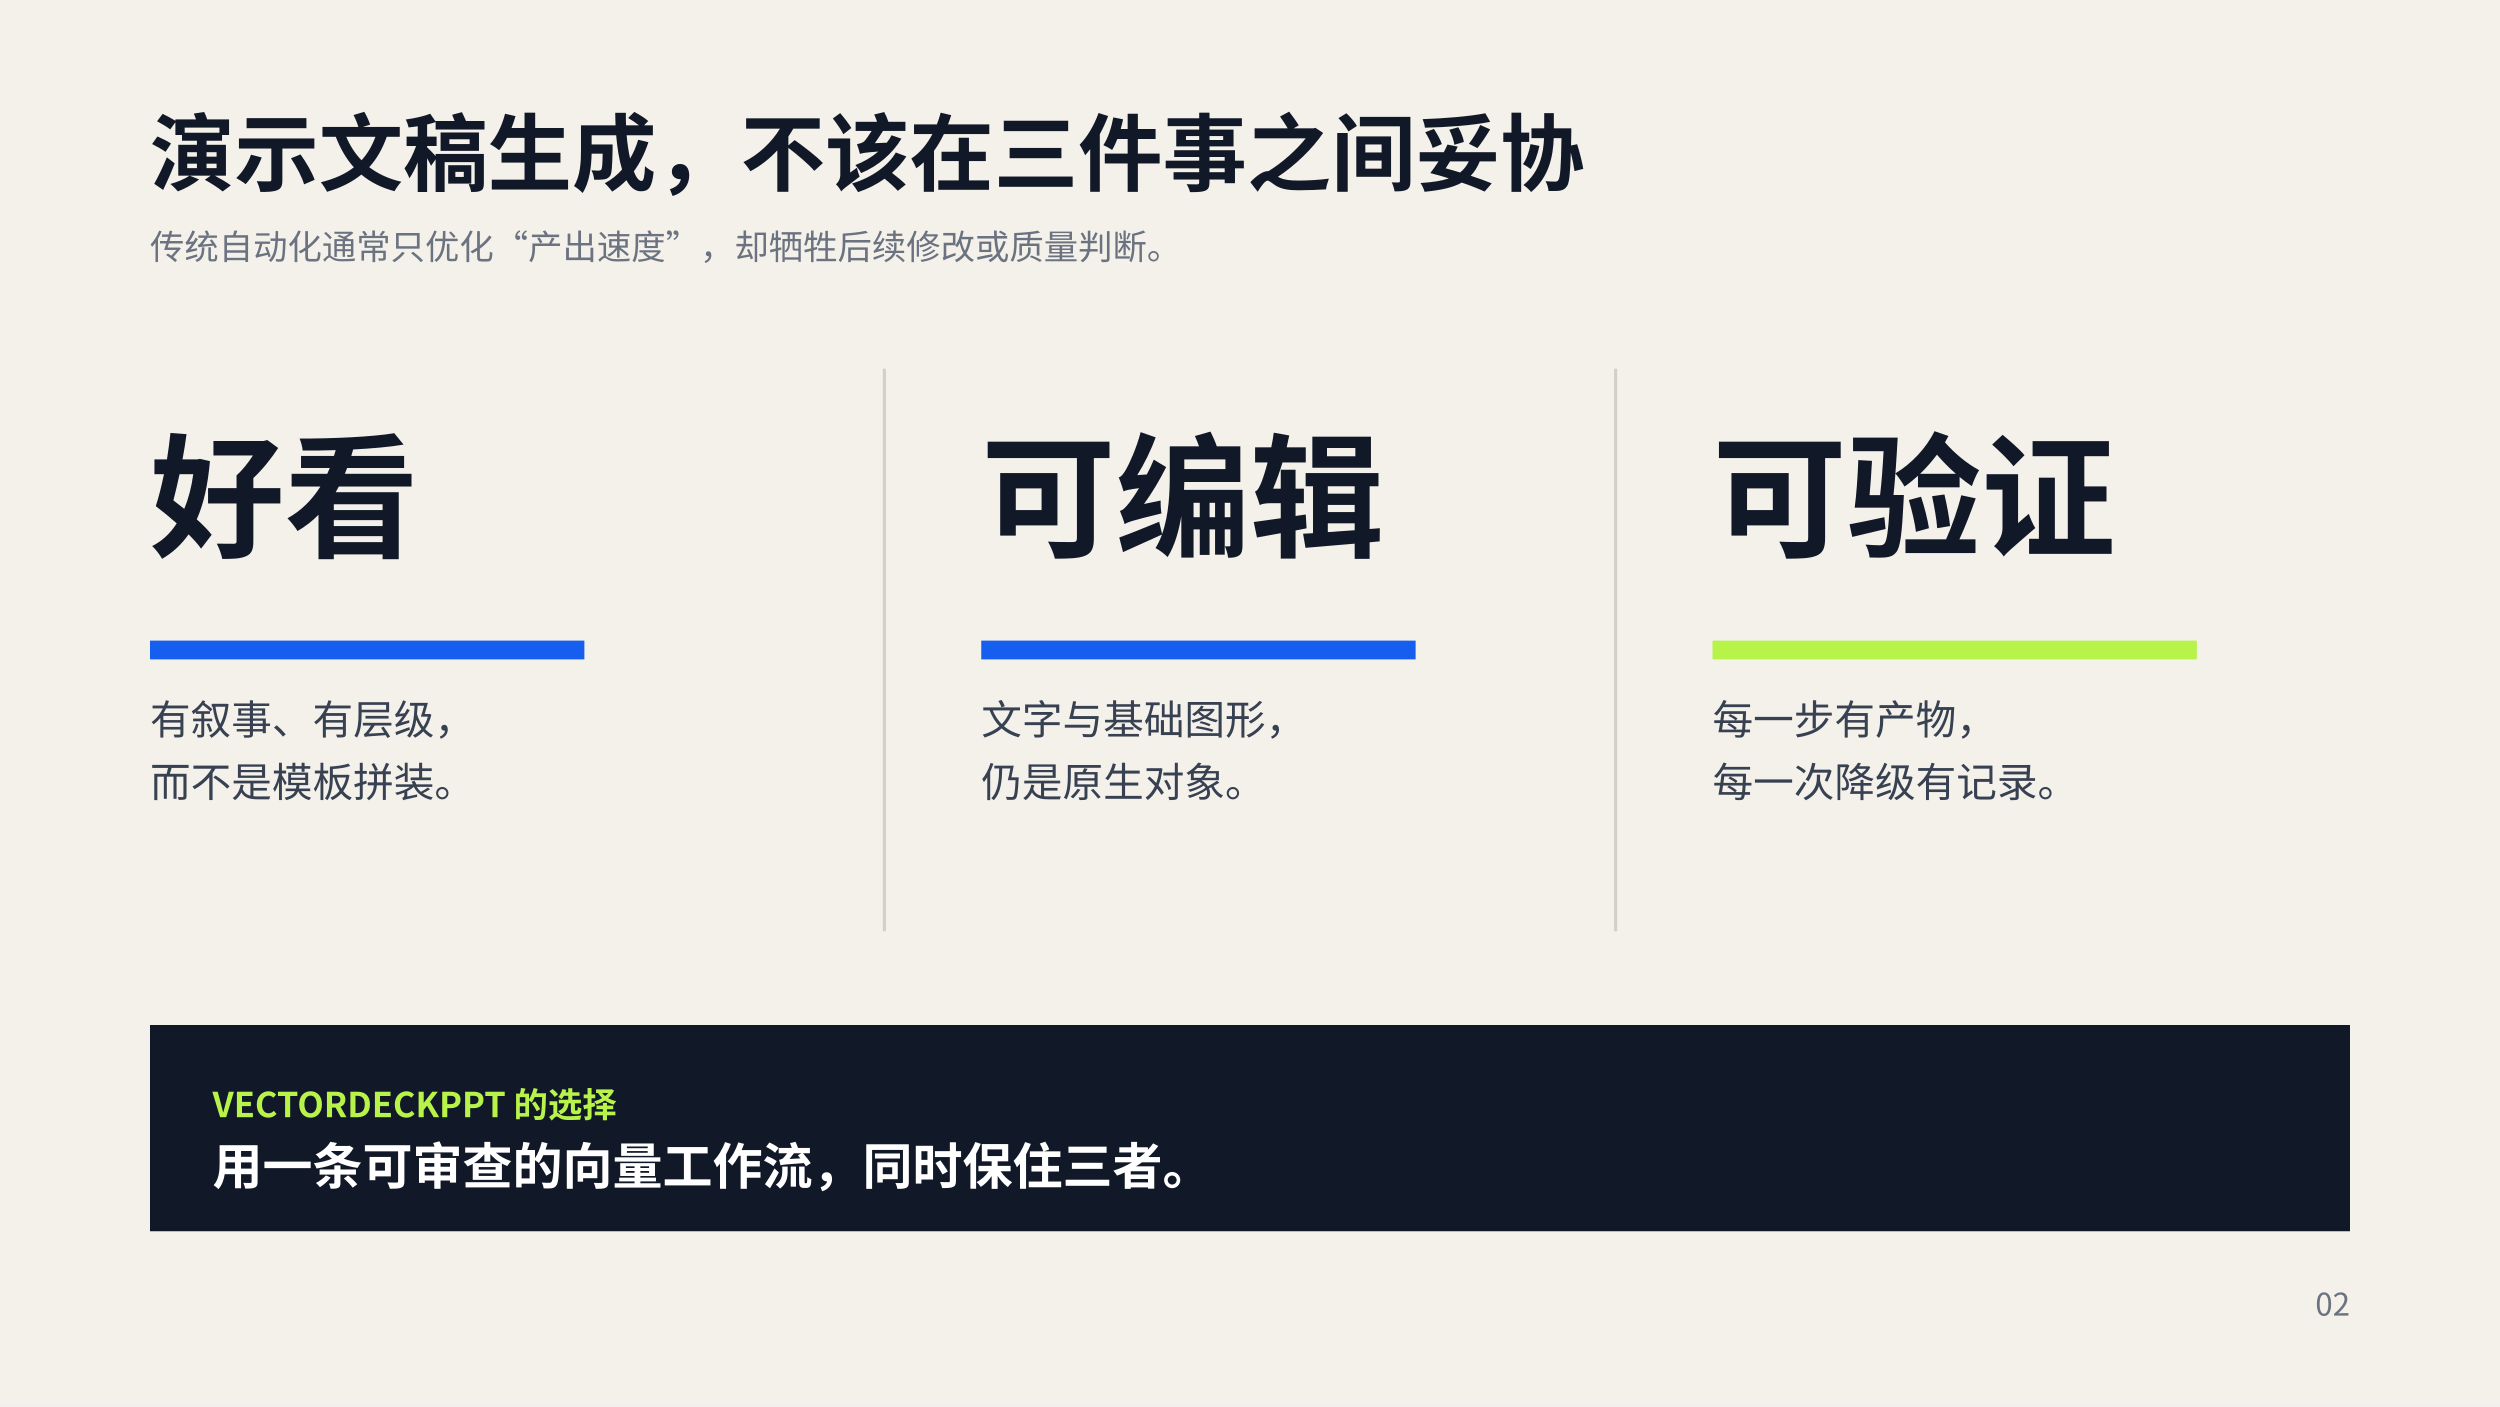
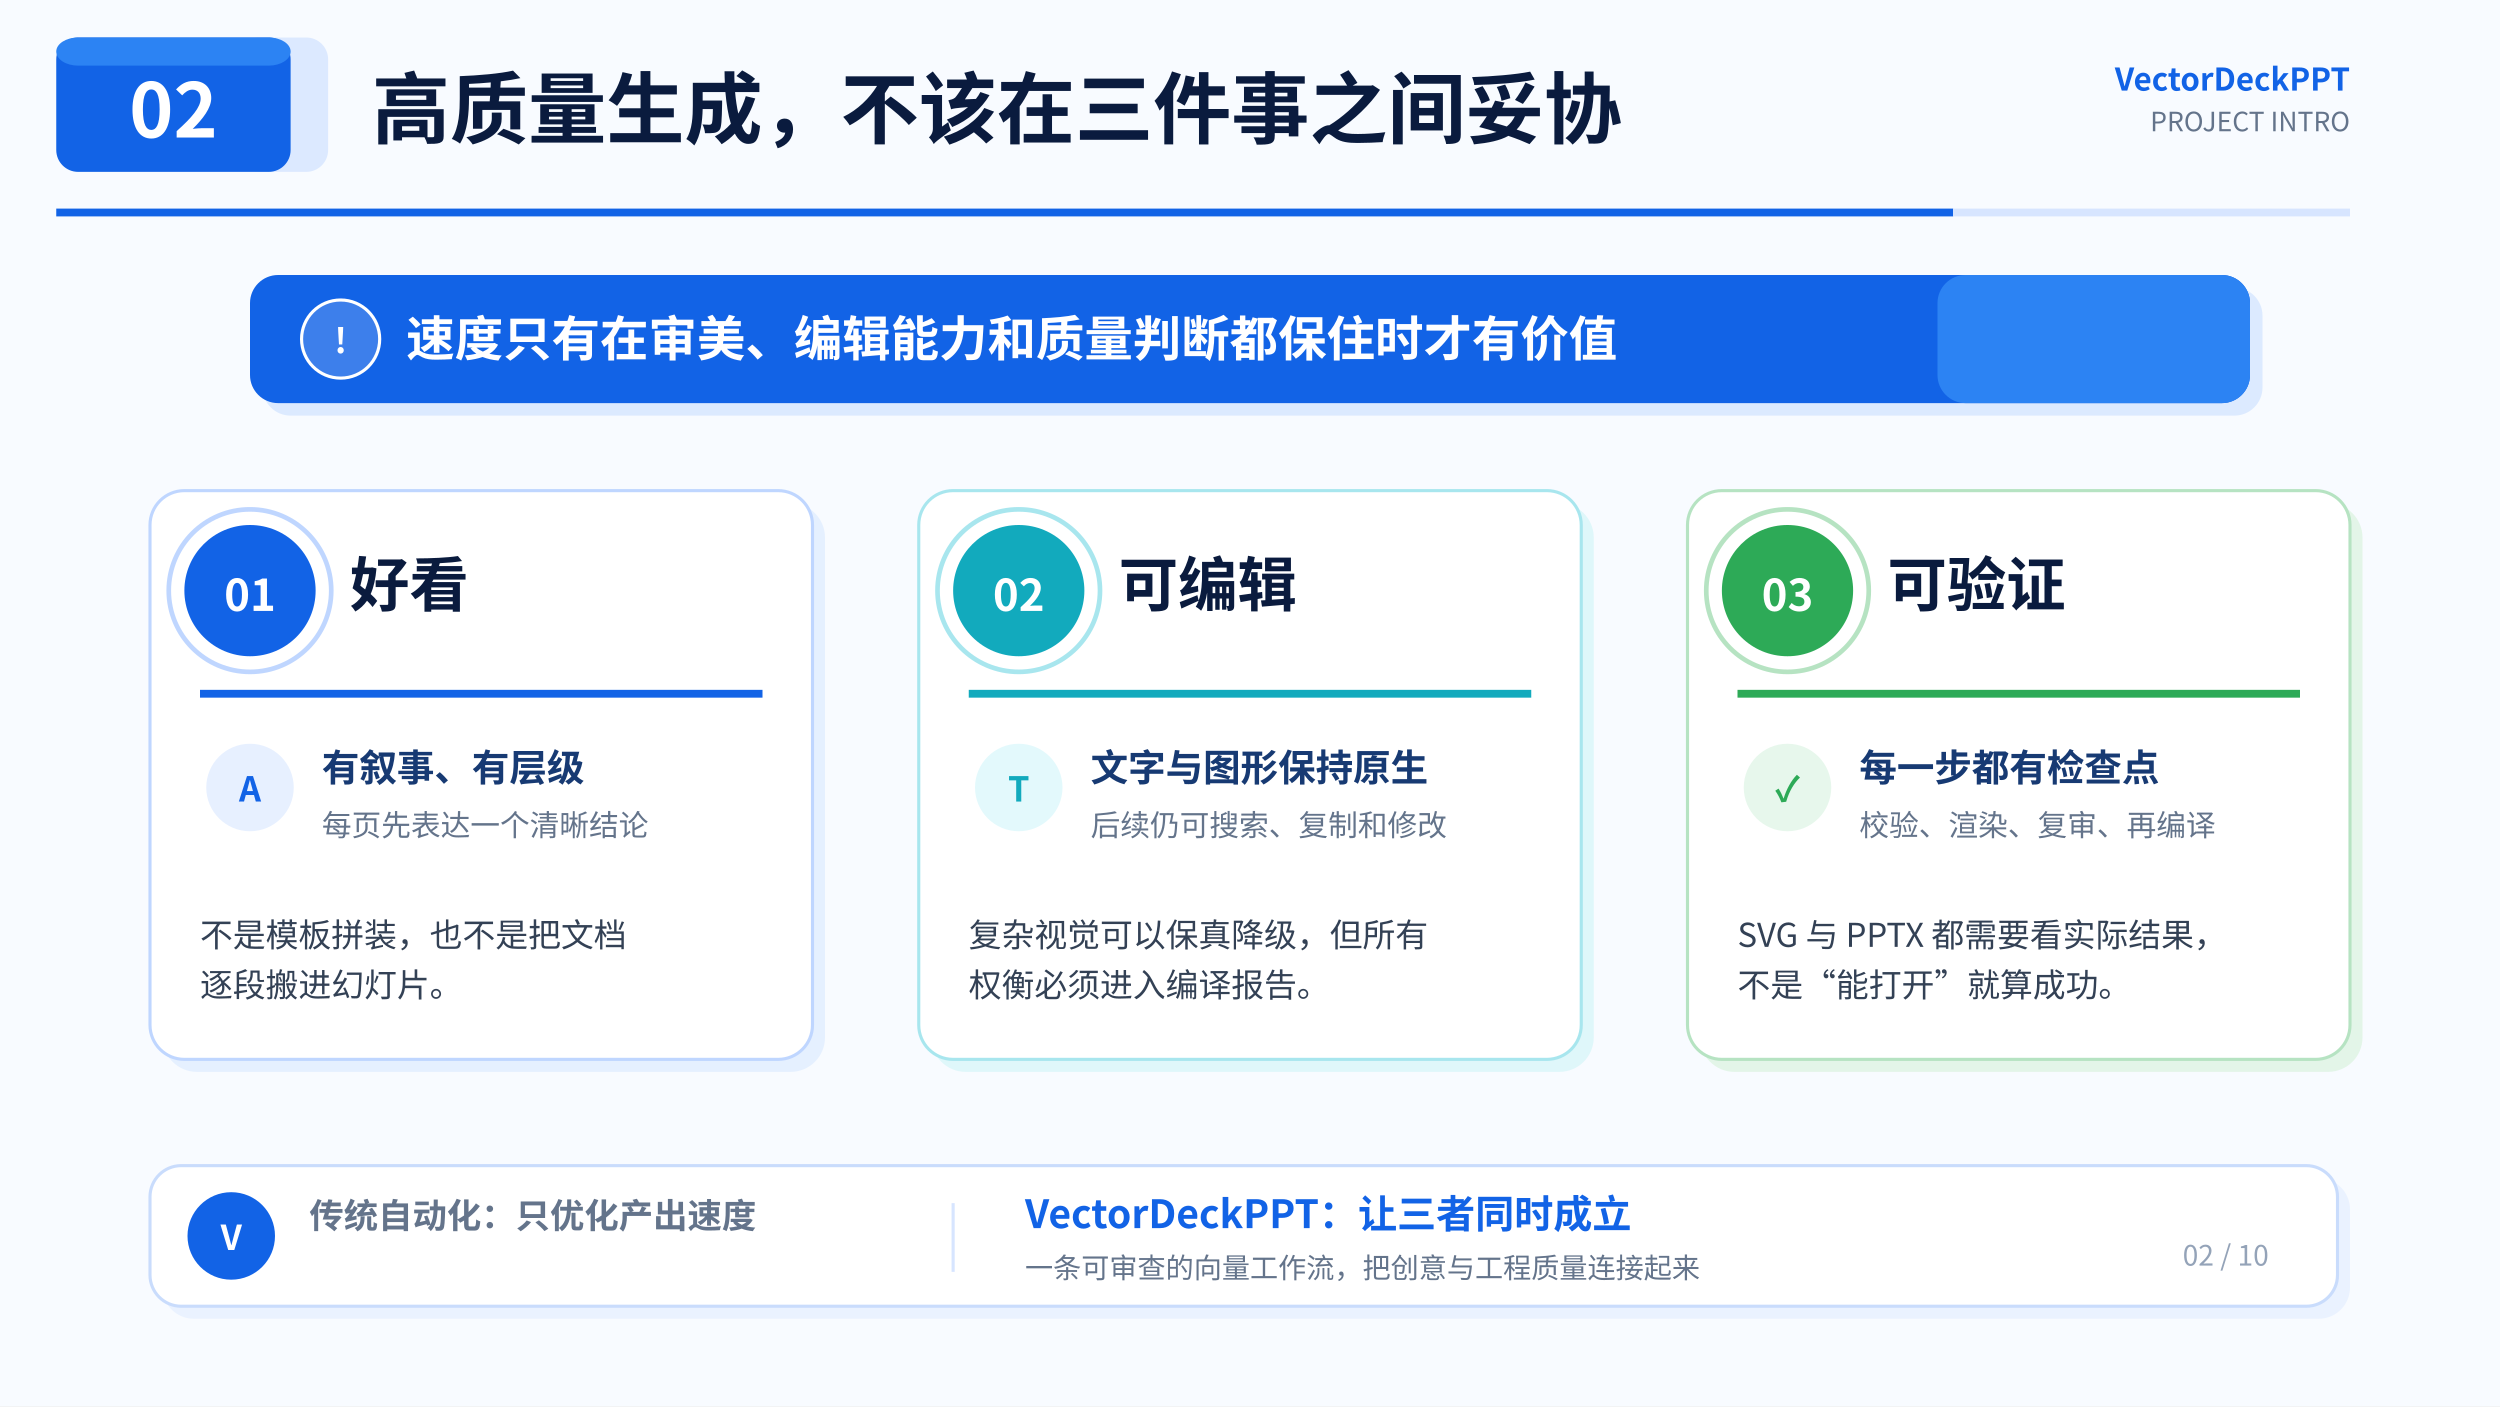
<svg xmlns="http://www.w3.org/2000/svg" width="1600" height="900" viewBox="0 0 1600 900">
-   <rect x="0" y="0" width="1600" height="900" fill="#F4F1EA" />
+   <rect x="0" y="0" width="1600" height="900" fill="#F8FBFF" />
  <g font-family="Microsoft YaHei, PingFang SC, Noto Sans CJK SC, sans-serif">
-     <text x="96" y="118" font-size="54" font-weight="700" fill="#111827">演示文稿生成，不该在三件事之间妥协</text>
-     <text x="96" y="166" font-size="22" fill="#6B7280">传统自动化通常只优化“产出速度”，却牺牲后续修改或质量判断。</text>
-     <line x1="566" y1="236" x2="566" y2="596" stroke="#D4CFC4" stroke-width="2" />
-     <line x1="1034" y1="236" x2="1034" y2="596" stroke="#D4CFC4" stroke-width="2" />
-     <text x="96" y="350" font-size="86" font-weight="700" fill="#111827">好看</text>
-     <rect x="96" y="410" width="278" height="12" fill="#155EEF" />
-     <text x="96" y="470" font-size="26" fill="#374151">有叙事、有层级，</text>
-     <text x="96" y="510" font-size="26" fill="#374151">而不是模板拼装。</text>
-     <text x="628" y="350" font-size="86" font-weight="700" fill="#111827">可编辑</text>
-     <rect x="628" y="410" width="278" height="12" fill="#155EEF" />
-     <text x="628" y="470" font-size="26" fill="#374151">文字与基础图形，</text>
-     <text x="628" y="510" font-size="26" fill="#374151">仍是原生对象。</text>
-     <text x="1096" y="350" font-size="86" font-weight="700" fill="#111827">可验证</text>
-     <rect x="1096" y="410" width="310" height="12" fill="#B8F34A" />
-     <text x="1096" y="470" font-size="26" fill="#374151">每一步有产物，</text>
-     <text x="1096" y="510" font-size="26" fill="#374151">每一次降级有记录。</text>
-     <rect x="96" y="656" width="1408" height="132" fill="#111827" />
-     <text x="136" y="715" font-size="22" font-weight="700" fill="#B8F34A">VECTORDECKPPT 的选择</text>
-     <text x="136" y="758" font-size="32" font-weight="600" fill="#FFFFFF">用一条可审查的向量工作流，同时保住三者。</text>
-     <text x="1504" y="842" text-anchor="end" font-size="20" fill="#6B7280">02</text>
+     <rect x="152" y="24" width="58" height="86" rx="14" fill="#DCE9FF" />
+     <rect x="36" y="24" width="150" height="86" rx="14" fill="#1263E6" />
+     <rect x="36" y="24" width="150" height="18" rx="14" fill="#2C83F3" />
+     <text x="111" y="88" text-anchor="middle" font-size="48" font-weight="700" fill="#FFFFFF">02</text>
+     <text x="238" y="88" font-size="50" font-weight="700" fill="#0A1B3E">高质量生成，不该在三件事之间妥协</text>
+     <text x="1504" y="58" text-anchor="end" font-size="20" font-weight="700" fill="#1263E6">VectorDeckPPT</text>
+     <text x="1504" y="84" text-anchor="end" font-size="17" fill="#64748B">PROJECT INTRO</text>
+     <line x1="36" y1="136" x2="1250" y2="136" stroke="#1263E6" stroke-width="5" />
+     <line x1="1250" y1="136" x2="1504" y2="136" stroke="#D7E5FF" stroke-width="5" />
+     <rect x="168" y="184" width="1280" height="82" rx="18" fill="#DCEAFF" />
+     <rect x="160" y="176" width="1280" height="82" rx="18" fill="#1263E6" />
+     <rect x="1240" y="176" width="200" height="82" rx="18" fill="#2C83F3" />
+     <circle cx="218" cy="217" r="25" fill="#FFFFFF" fill-opacity="0.18" stroke="#FFFFFF" stroke-width="2" />
+     <text x="218" y="226" text-anchor="middle" font-size="22" font-weight="700" fill="#FFFFFF">!</text>
+     <text x="260" y="228" font-size="31" font-weight="700" fill="#FFFFFF">速度只有在审美、编辑能力和质量判断都保住时才有价值</text>
+     <rect x="104" y="322" width="424" height="364" rx="22" fill="#E5F0FF" />
+     <rect x="96" y="314" width="424" height="364" rx="22" fill="#FFFFFF" stroke="#BFD6FF" stroke-width="2" />
+     <circle cx="160" cy="378" r="42" fill="#1263E6" />
+     <circle cx="160" cy="378" r="52" fill="none" stroke="#BFD6FF" stroke-width="3" />
+     <text x="160" y="391" text-anchor="middle" font-size="28" font-weight="700" fill="#FFFFFF">01</text>
+     <text x="224" y="388" font-size="38" font-weight="700" fill="#0A1B3E">好看</text>
+     <line x1="128" y1="444" x2="488" y2="444" stroke="#1263E6" stroke-width="5" />
+     <circle cx="160" cy="504" r="28" fill="#E7F0FF" />
+     <text x="160" y="513" text-anchor="middle" font-size="22" font-weight="700" fill="#1263E6">A</text>
+     <text x="206" y="500" font-size="24" font-weight="700" fill="#173A73">有叙事、有层级</text>
+     <text x="206" y="535" font-size="19" fill="#64748B">每页先表达一个清晰结论</text>
+     <text x="128" y="606" font-size="21" fill="#334155">不是模板拼装，也不是把文档</text>
+     <text x="128" y="638" font-size="21" fill="#334155">逐段搬进幻灯片。</text>
+     <rect x="596" y="322" width="424" height="364" rx="22" fill="#DFF7FA" />
+     <rect x="588" y="314" width="424" height="364" rx="22" fill="#FFFFFF" stroke="#A8E6EE" stroke-width="2" />
+     <circle cx="652" cy="378" r="42" fill="#12AABD" />
+     <circle cx="652" cy="378" r="52" fill="none" stroke="#A8E6EE" stroke-width="3" />
+     <text x="652" y="391" text-anchor="middle" font-size="28" font-weight="700" fill="#FFFFFF">02</text>
+     <text x="716" y="388" font-size="38" font-weight="700" fill="#0A1B3E">可编辑</text>
+     <line x1="620" y1="444" x2="980" y2="444" stroke="#12AABD" stroke-width="5" />
+     <circle cx="652" cy="504" r="28" fill="#E3F9FC" />
+     <text x="652" y="513" text-anchor="middle" font-size="22" font-weight="700" fill="#12AABD">T</text>
+     <text x="698" y="500" font-size="24" font-weight="700" fill="#173A73">文字与图形保持原生</text>
+     <text x="698" y="535" font-size="19" fill="#64748B">后续仍可搜索、复制和修改</text>
+     <text x="620" y="606" font-size="21" fill="#334155">复杂视觉可以保真降级，但所有</text>
+     <text x="620" y="638" font-size="21" fill="#334155">权衡必须进入编译报告。</text>
+     <rect x="1088" y="322" width="424" height="364" rx="22" fill="#E3F5E8" />
+     <rect x="1080" y="314" width="424" height="364" rx="22" fill="#FFFFFF" stroke="#B6E3C2" stroke-width="2" />
+     <circle cx="1144" cy="378" r="42" fill="#2DAA57" />
+     <circle cx="1144" cy="378" r="52" fill="none" stroke="#B6E3C2" stroke-width="3" />
+     <text x="1144" y="391" text-anchor="middle" font-size="28" font-weight="700" fill="#FFFFFF">03</text>
+     <text x="1208" y="388" font-size="38" font-weight="700" fill="#0A1B3E">可验证</text>
+     <line x1="1112" y1="444" x2="1472" y2="444" stroke="#2DAA57" stroke-width="5" />
+     <circle cx="1144" cy="504" r="28" fill="#E7F7EC" />
+     <text x="1144" y="513" text-anchor="middle" font-size="22" font-weight="700" fill="#2DAA57">✓</text>
+     <text x="1190" y="500" font-size="24" font-weight="700" fill="#173A73">每一步都有检查点</text>
+     <text x="1190" y="535" font-size="19" fill="#64748B">校验、渲染、复审、再编译</text>
+     <text x="1112" y="606" font-size="21" fill="#334155">SVG 与 PPTX 都需要看实际结果，</text>
+     <text x="1112" y="638" font-size="21" fill="#334155">不是“能打开”就算成功。</text>
+     <rect x="104" y="754" width="1400" height="90" rx="20" fill="#EAF2FF" />
+     <rect x="96" y="746" width="1400" height="90" rx="20" fill="#FFFFFF" stroke="#C9DCFC" stroke-width="2" />
+     <circle cx="148" cy="791" r="28" fill="#1263E6" />
+     <text x="148" y="800" text-anchor="middle" font-size="22" font-weight="700" fill="#FFFFFF">V</text>
+     <text x="198" y="786" font-size="22" font-weight="700" fill="#64748B">传统自动化：只优化产出速度</text>
+     <line x1="610" y1="770" x2="610" y2="814" stroke="#D7E5FF" stroke-width="2" />
+     <text x="656" y="786" font-size="25" font-weight="700" fill="#1263E6">VectorDeckPPT：让三者同时成立</text>
+     <text x="656" y="818" font-size="18" fill="#64748B">一条可审查的向量工作流，把创意与工程质量连接起来</text>
+     <text x="1452" y="810" text-anchor="end" font-size="18" fill="#94A3B8">02 / 10</text>
  </g>
</svg>
